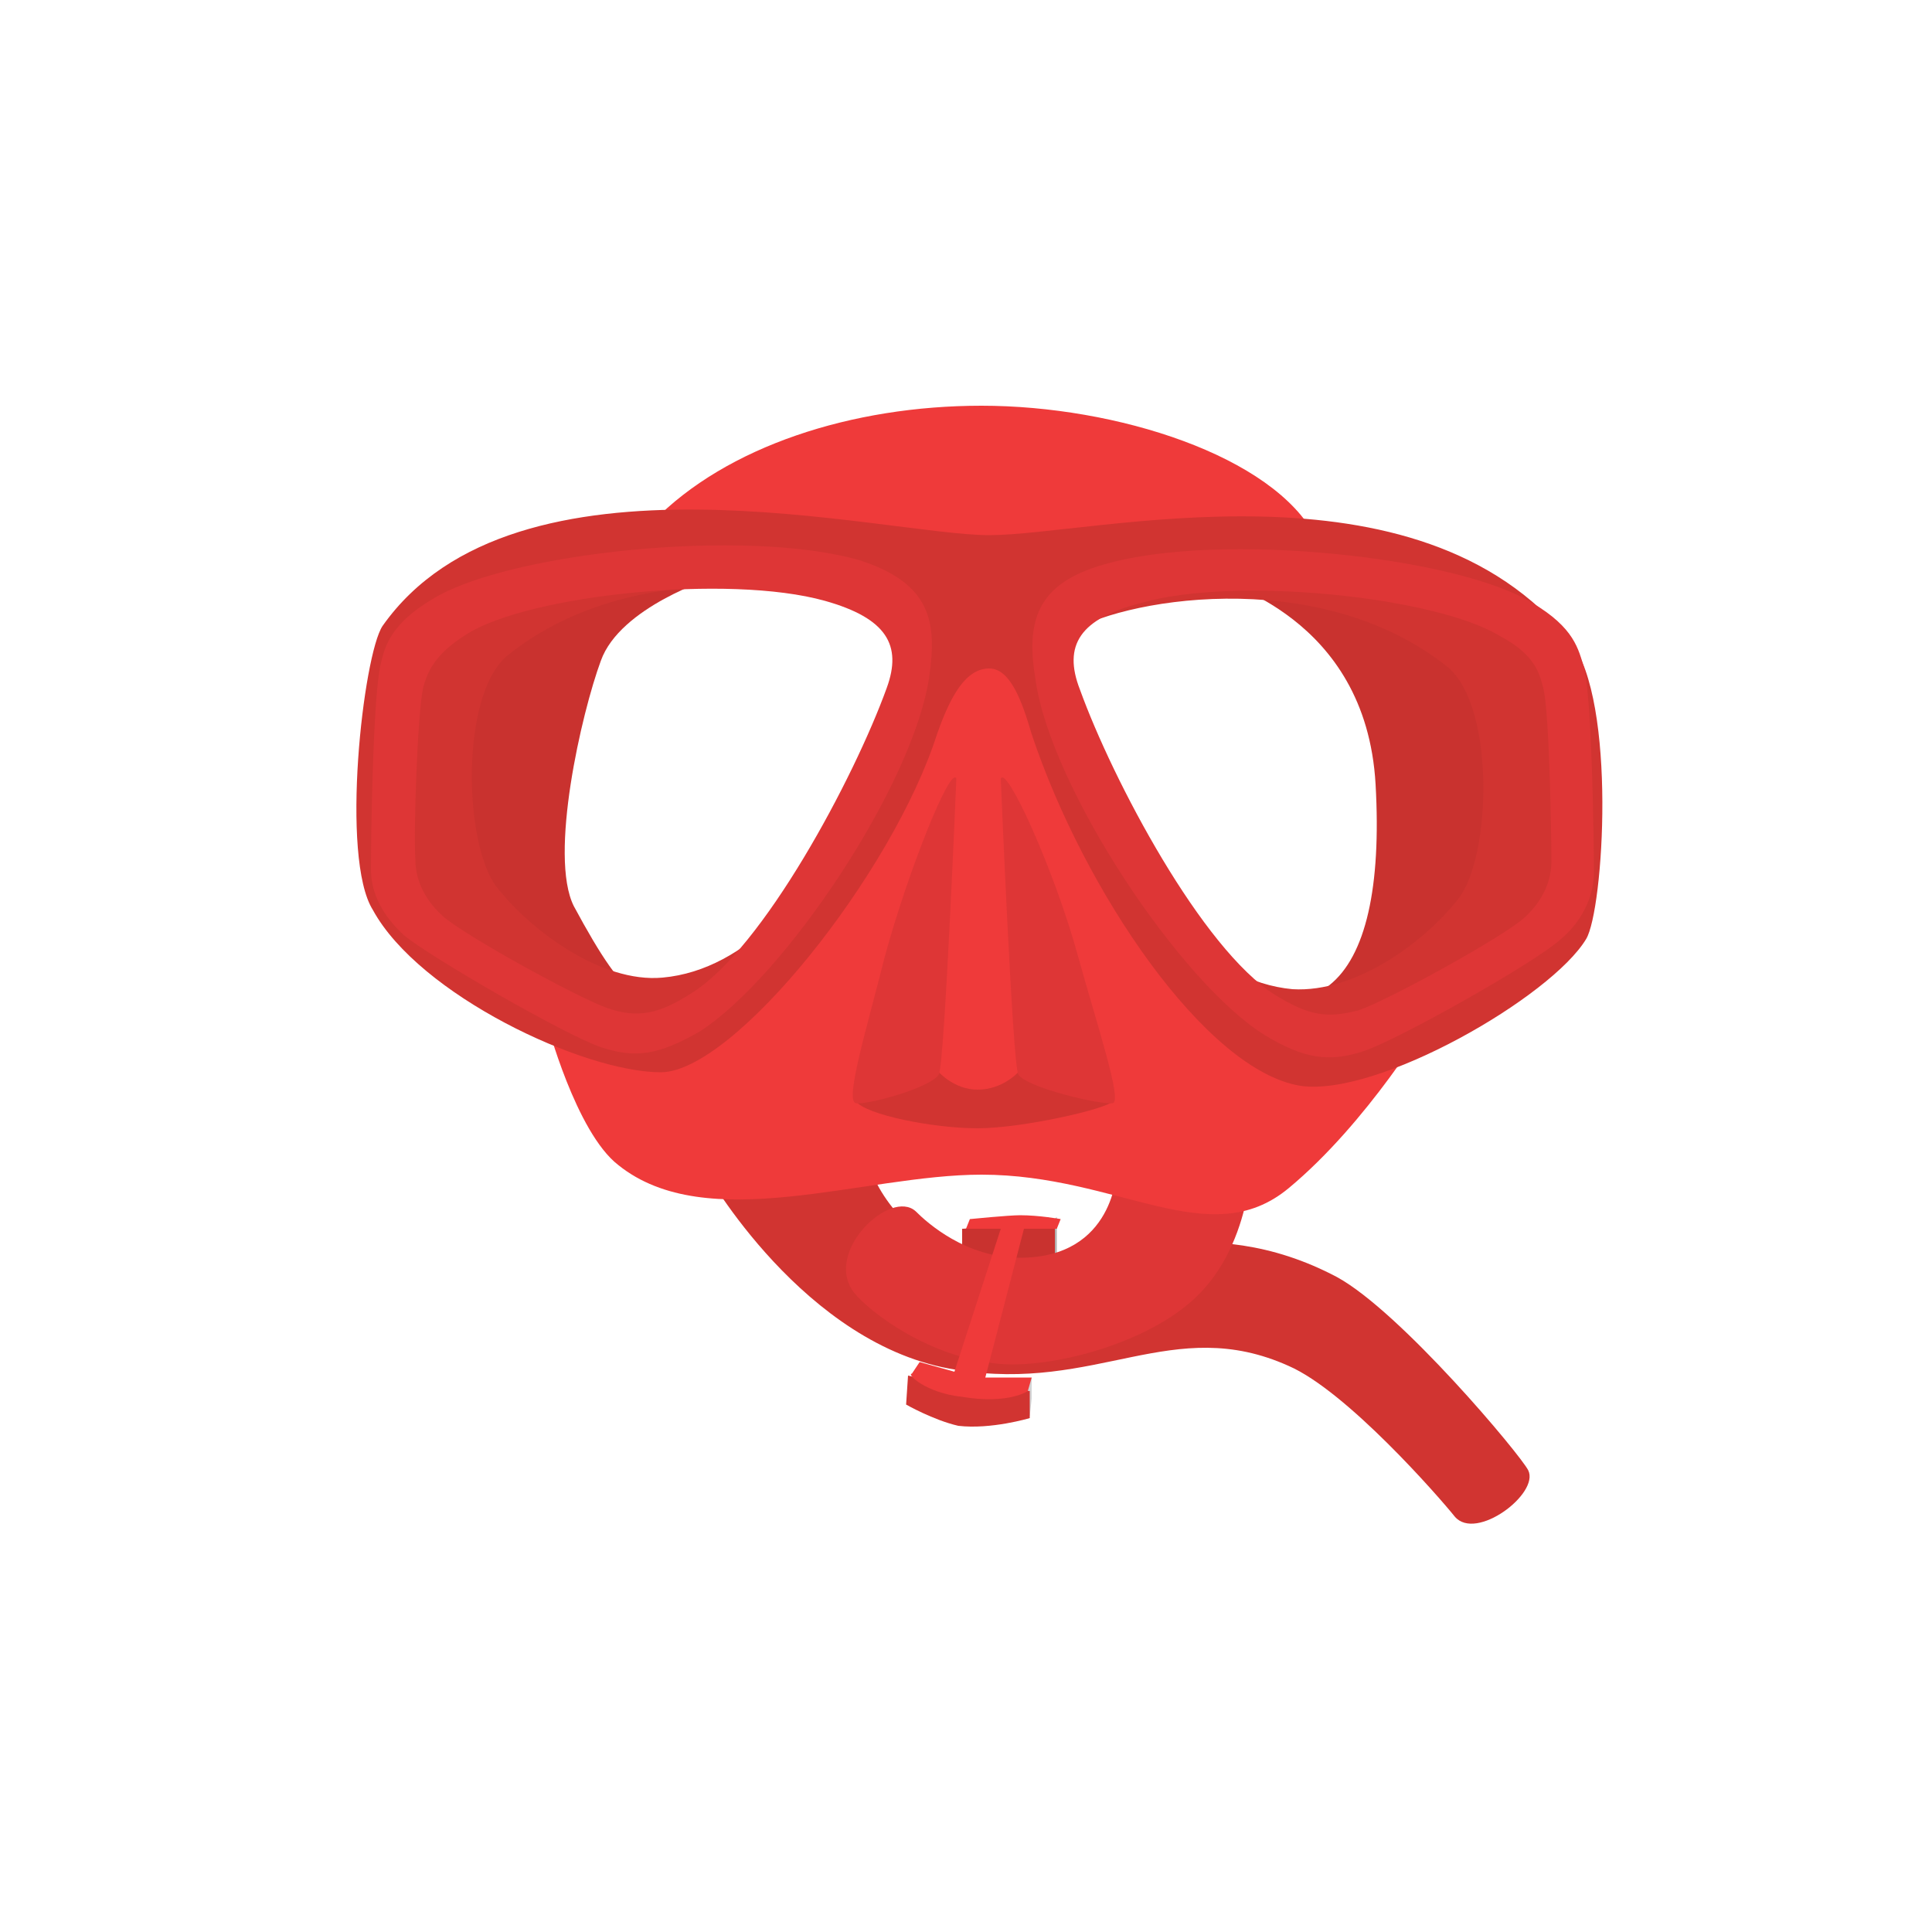
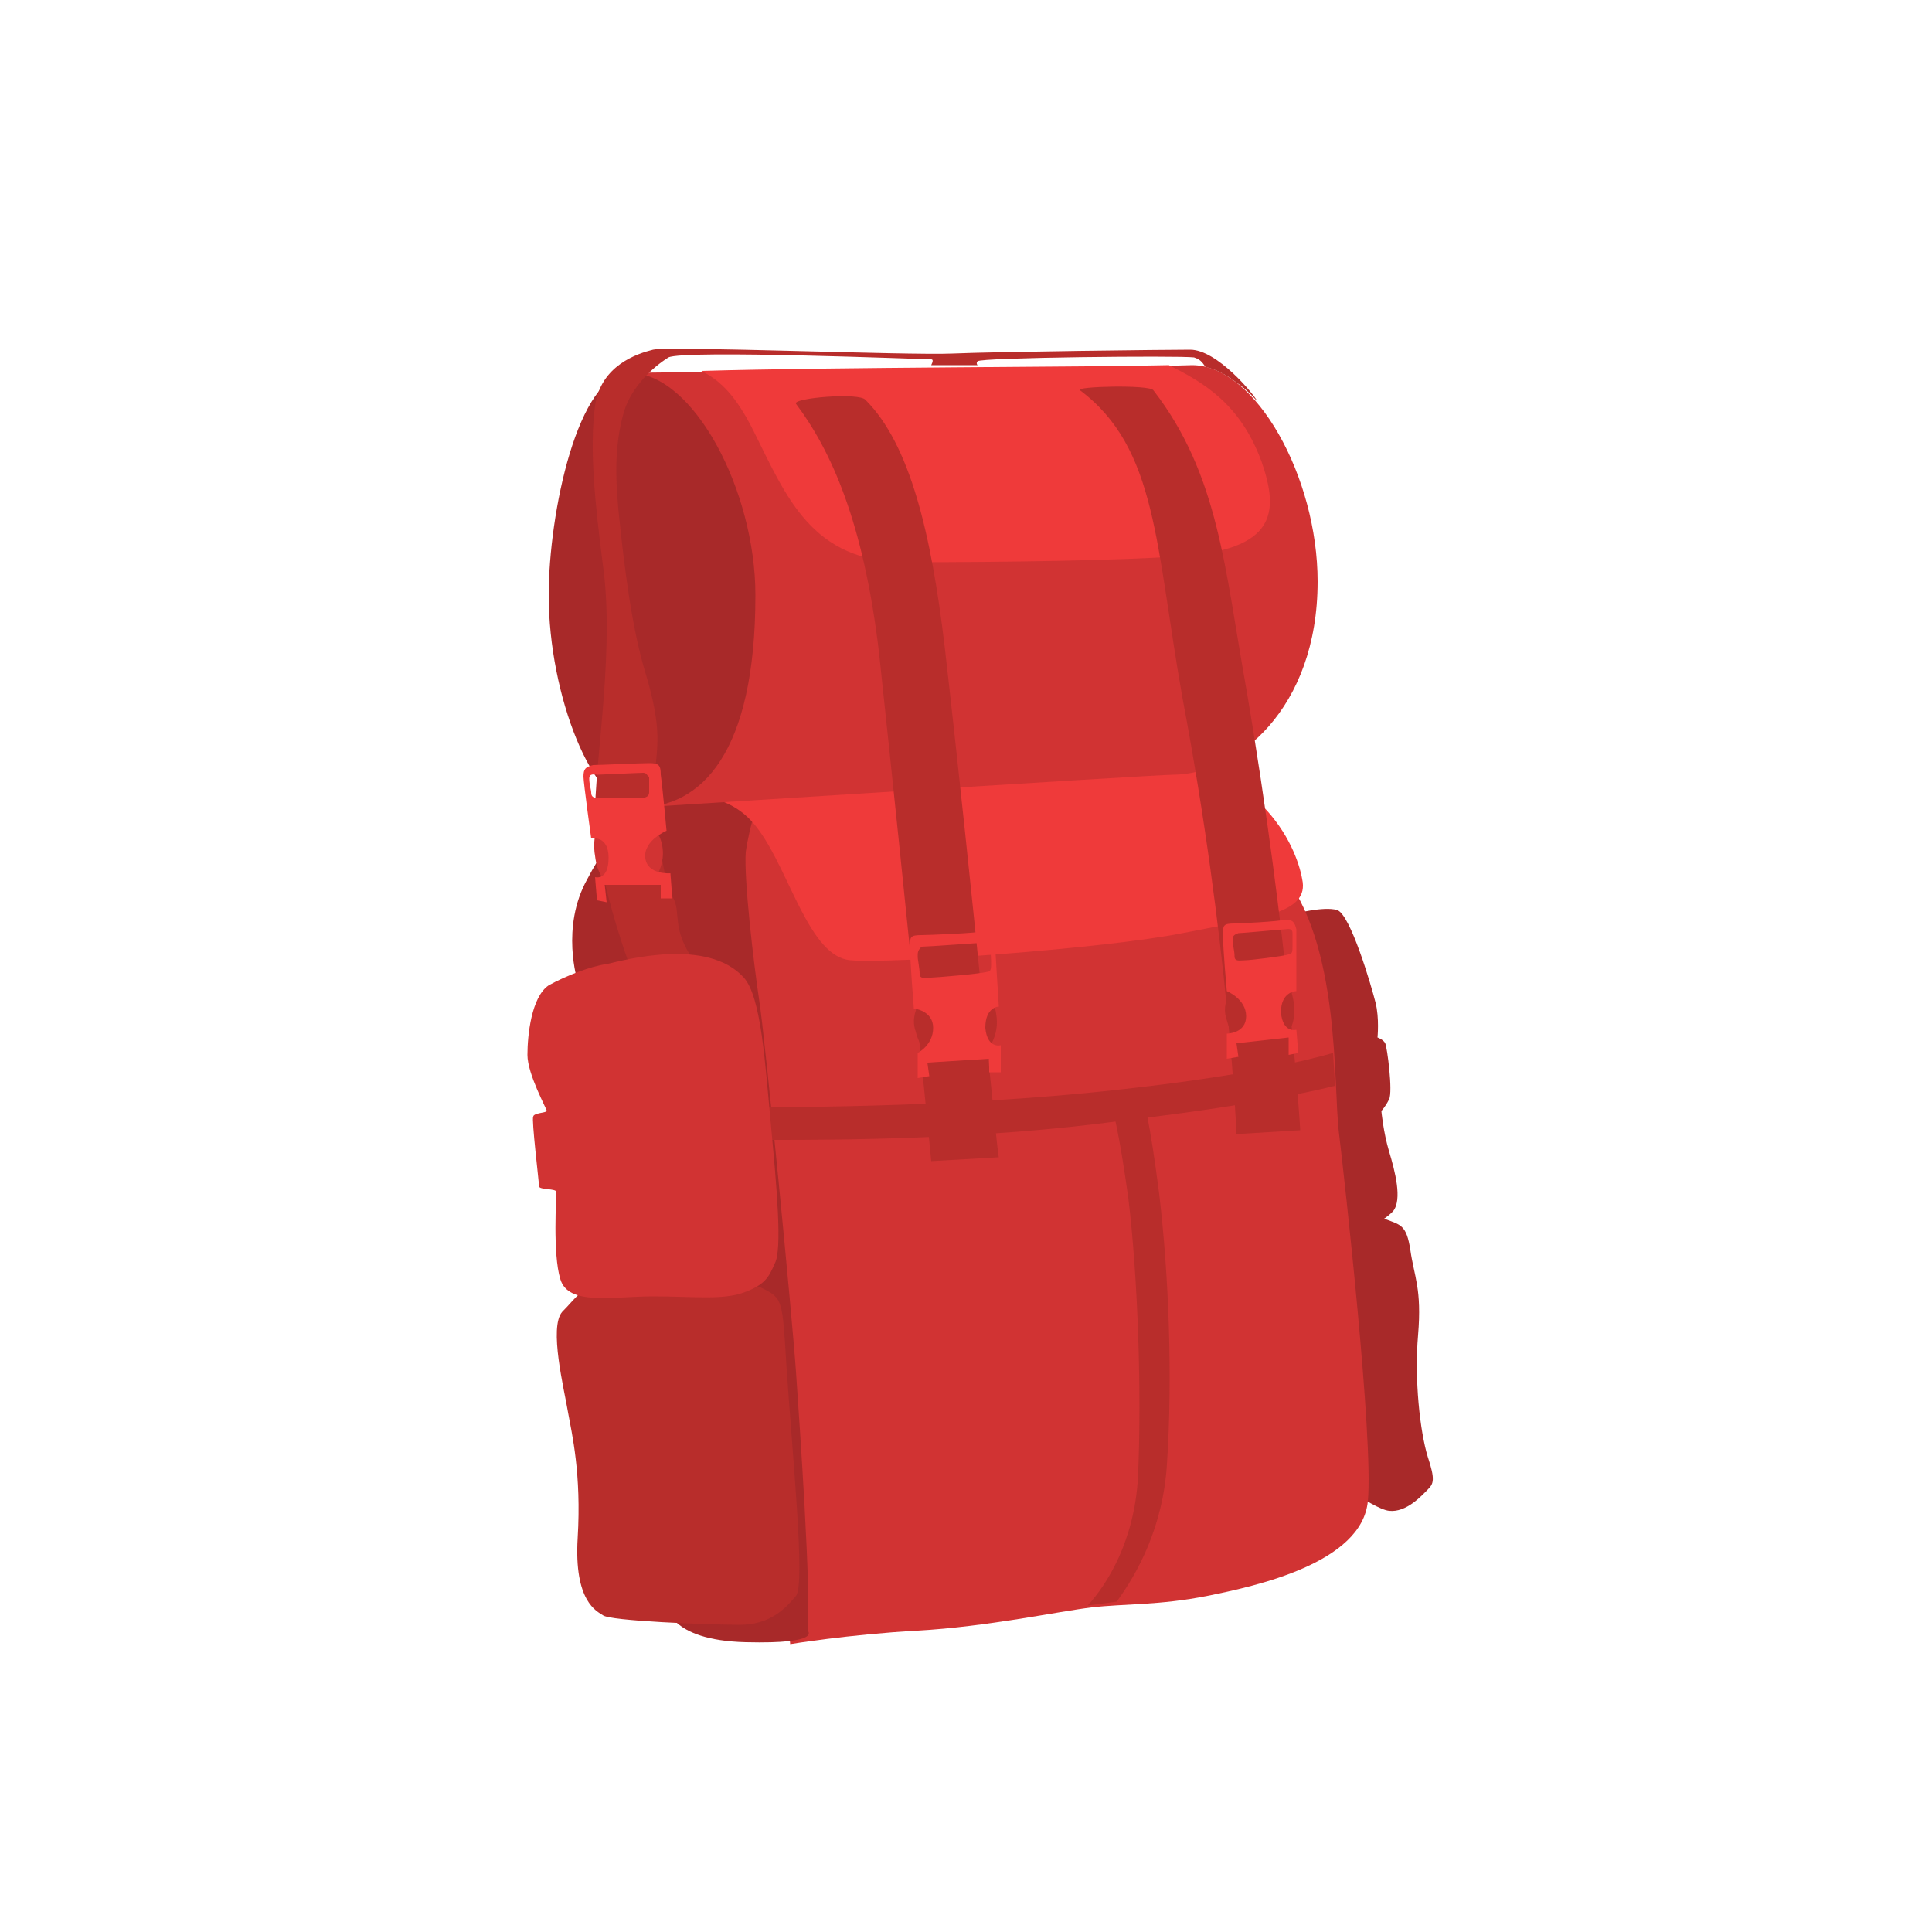
<svg xmlns="http://www.w3.org/2000/svg" version="1.1" id="Layer_1" x="0px" y="0px" viewBox="-345 257 100 100" style="enable-background:new -345 257 100 100;" xml:space="preserve">
  <style type="text/css">
- 	.st0{fill:#D13431;}
- 	.st1{fill:#D3D4D5;}
- 	.st2{fill:#B2B2B2;}
- 	.st3{fill:#C9322F;}
- 	.st4{fill:#DE3636;}
- 	.st5{fill:#EF3A3A;}
+ 	.st0{fill:#A82929;}
+ 	.st1{fill:#D13333;}
+ 	.st2{fill:#B82D2B;}
+ 	.st3{fill:#EF3A3A;}
</style>
-   <path class="st0" d="M-300,317.4c0,0,1.5,4.7,6.8,4.8c5.1,0.2,10.6-2.7,17.4,0.9c3.3,1.8,9.5,9.2,9.9,10c0.6,1.2-2.7,3.7-3.8,2.4  c-0.8-1-5.6-6.5-8.6-7.8c-6-2.7-9.9,1.4-17.2,0.2c-7.9-1.2-13-10.3-13-10.3" />
-   <polygon class="st1" points="-291.7,330.3 -291.6,329.4 -291.6,328.3 -292.5,328.9 " />
-   <polygon class="st2" points="-290.4,322.2 -290.3,322.1 -290.3,320 -291.2,320.7 " />
-   <polygon class="st3" points="-295.2,320.6 -295.2,322.1 -290.4,322.3 -290.4,320.6 -290.4,320.3 " />
-   <path class="st0" d="M-298.1,329.7c0,0,1.4,0.8,2.7,1.1c1.7,0.2,3.7-0.4,3.7-0.4V329l-3.7-0.2l-2.6-0.6L-298.1,329.7L-298.1,329.7z" />
-   <path class="st4" d="M-287.2,317.6c0,0-0.1,4.5-5,4.5c-2.8,0-4.8-1.8-5.4-2.4c-1.3-1.2-4.8,2.1-3.2,4.2c0.8,1,3.9,3.4,7.6,3.7  c2.7,0.2,7.2-1,9.7-3.1c3.4-2.8,3.3-7.9,3.3-7.9L-287.2,317.6z" />
-   <path class="st5" d="M-295.2,329.3c2.4,0.4,3.4-0.3,3.4-0.3l0.2-0.7h-2.4l2-7.7h1.7l0.2-0.5c0,0-1.1-0.2-2.1-0.2  c-0.6,0-2.6,0.2-2.6,0.2l-0.2,0.5h1.8l-2.4,7.4l-1.8-0.5l-0.4,0.6C-298.1,328.1-297.1,329.1-295.2,329.3" />
-   <path class="st5" d="M-278.4,310.4l-5.1-3.7l-3.4-3.4l-4.1-9.6l-1.9-2.9l0.7-3.7c0,0,17.5,1.9,15.3-2.3s-10.3-6.8-17.3-6.8  c-6.7,0-13.2,2.1-17,6c-2.4,2.6,13.3,2.1,13.3,2.1l1.7,5.2l-0.4,0.2l-3.3,6.8l-3.3,6.5l-4.7,5l-3.3,0.9l-5.5-0.8  c0,0,1.5,5.7,3.7,7.4c4.6,3.7,12.7,0.5,18.8,0.5c7.1,0,11.8,4.1,15.9,0.7c4.1-3.4,7.3-8.8,7.3-8.8L-278.4,310.4z" />
-   <path class="st0" d="M-292.3,312.5c0,0-0.8,0.9-2.1,0.9c-1.2,0-2-0.9-2-0.9s-4.8,0.9-4.3,1.5c0.5,0.7,4,1.4,6.3,1.4  c2.3,0,6.7-1,7-1.4s-2.1-2.4-2.1-2.4L-292.3,312.5z" />
-   <path class="st3" d="M-273.8,297.6c0.3,5.3-0.5,8.9-2.4,10.4c-2,1.4,6.6-2.3,6.6-2.3l3-4l-0.8-8.9l-2.8-3.5l-4.9-2.6l-6.8,0.2  C-282,287.2-274.3,288.8-273.8,297.6" />
-   <path class="st3" d="M-308.1,286.9c0,0-4.8,1.5-5.8,4.3c-1,2.7-2.7,10.1-1.4,12.7c1.4,2.6,2.4,4.1,3.3,4.6c0.9,0.5-6.4-1.7-6.4-1.7  l-3.6-8.3v-6.6l5.5-4.5L-308.1,286.9z" />
-   <path class="st0" d="M-325.2,289.4c6.9-9.8,26-4.7,31.4-4.7c5.4,0,22.2-4.4,30.1,5.5c2.4,3.1,1.7,13.9,0.8,15.4  c-1.8,3-10.8,8.2-14.8,7.6c-4.9-0.8-11.2-10.1-13.9-18.2c-0.5-1.7-1.1-3.4-2.2-3.4c-1.2,0-2,1.4-2.7,3.4  c-2.3,7.2-10.5,17.5-14.3,17.5c-4,0-12.5-4-14.9-8.4C-327.4,301.4-326.2,290.9-325.2,289.4 M-318.7,290.9c-2.5,2-2.3,9.8-0.6,12  c1.7,2.2,5.4,5,8.6,4.7c8.8-0.8,13.8-16.8,11.6-18.4C-301.4,287.5-311.8,285.4-318.7,290.9 M-289.7,289.8  c-2.3,1.6,2.9,17.6,11.6,18.4c3.3,0.2,6.9-2.5,8.6-4.7c1.7-2.2,1.9-10-0.6-12C-276.9,286.1-287.3,288.1-289.7,289.8" />
-   <path class="st4" d="M-296.9,292c-0.8,5.6-7.5,15.6-11.9,18.4c-2.1,1.2-3.3,1.4-5.1,0.8c-1.8-0.6-8.9-4.7-10.2-5.8  c-1.3-1.2-1.7-2.4-1.7-3.4c0-1.7,0.1-8.9,0.5-10.6c0.2-0.9,0.5-2.1,2.7-3.4c3.9-2.4,16.2-3.7,22.1-2  C-296.8,287.2-296.5,289.2-296.9,292 M-302.3,288.1c-5-1.4-15.3-0.3-18.5,1.7c-1.8,1.1-2.1,2.1-2.3,2.8c-0.3,1.4-0.5,7.5-0.4,8.9  c0,0.8,0.3,1.9,1.4,2.9c1.1,1,7.1,4.3,8.6,4.8c1.5,0.5,2.6,0.3,4.3-0.8c3.7-2.3,8.4-11.1,10.1-15.8  C-298.3,290.4-299.1,289-302.3,288.1" />
-   <path class="st4" d="M-287.8,286.2c5.9-1.7,18.2-0.4,22.1,2c2.2,1.3,2.4,2.4,2.7,3.4c0.4,1.7,0.5,8.9,0.5,10.6  c0,0.9-0.4,2.3-1.7,3.4c-1.3,1.2-8.4,5.2-10.2,5.8s-3.1,0.4-5.1-0.8c-4.4-2.7-11.1-12.8-11.9-18.4  C-291.9,289.2-291.4,287.2-287.8,286.2 M-289.1,292.7c1.7,4.7,6.3,13.4,10.1,15.8c1.8,1.1,2.7,1.2,4.3,0.8c1.5-0.5,7.5-3.8,8.6-4.8  c1.1-1,1.4-2.1,1.4-2.9c0-1.4-0.1-7.5-0.4-8.9c-0.2-0.8-0.4-1.8-2.3-2.8c-3.3-2-13.6-3.1-18.5-1.7C-289.1,289-290,290.4-289.1,292.7  " />
-   <path class="st4" d="M-293.2,297.3c0,0,0.6,14.6,0.9,15.3c0.4,0.7,4.3,1.6,4.9,1.5c0.5-0.1-0.8-4-1.8-7.6  C-290.4,302.1-292.9,296.6-293.2,297.3" />
-   <path class="st4" d="M-295.5,297.3c0,0-0.6,14.6-0.9,15.3c-0.4,0.7-3.7,1.6-4.3,1.5s0.6-4,1.5-7.6  C-298,302.1-295.8,296.6-295.5,297.3" />
+   <path class="st0" d="M-276,319.8c0,0,1.8-0.1,2.7,0.3c0.8,0.3,1.1,0.3,1.3,1.6c0.2,1.4,0.6,2,0.4,4.4c-0.2,2.3,0.1,5,0.5,6.3  c0.4,1.2,0.3,1.4,0,1.7c-0.3,0.3-1.1,1.2-2,1.1s-3.6-2.2-3.6-2.2L-276,319.8z" />
+   <path class="st0" d="M-278,304.3c0,0,1.5-0.4,2.2-0.2s1.8,4,2,4.8c0.2,0.8,0.1,1.8,0.1,1.8s0.3,0.1,0.4,0.3s0.4,2.5,0.2,2.9  s-0.4,0.6-0.4,0.6s0.1,1.1,0.4,2.1s0.7,2.5,0.2,3.1c-0.6,0.6-1.3,0.9-2.4,0.6s-2-1.2-2-1.2L-278,304.3z" />
+   <path class="st1" d="M-304.1,342.1c0,0,3-0.5,6.6-0.7s7.3-1,9-1.2s3.5-0.1,6-0.6c2.5-0.5,8-1.7,8.3-4.9c0.3-3.2-1.2-16.6-1.5-19.1  s0.1-9.8-3-13.5l-3.5,0.2l-21.1-4l-4.7,0.7L-304.1,342.1z" />
+   <path class="st0" d="M-303.2,341.4c0,0,0.8,0.7-3.2,0.6c-4-0.1-4.1-1.9-4.1-1.9l0.3-12.2l-4.9-20.1c0,0-0.9-2.8,0.5-5.3  c1.3-2.5,2.8-3.9,4.9-4.2c2.1-0.4,4,0,4,0s-0.5,1.4-0.7,2.8c-0.1,1.4,0.4,5.7,0.7,7.7c0.3,1.9,1.7,16.3,1.9,19.2  S-303,339.5-303.2,341.4z" />
+   <path class="st2" d="M-304.3,327.6c0.3,4.6,1,11.4,0.5,12c-0.5,0.6-1.3,1.5-2.9,1.5c-1.6,0-6.8-0.2-7.1-0.5c-0.3-0.2-1.5-0.7-1.3-4  c0.2-3.3-0.3-5.4-0.5-6.5c-0.2-1.2-1-4.4-0.3-5.2c0.7-0.7,1.1-1.4,2-1.4c0.8,0,7.4-0.4,8.4,0.2  C-304.5,324.2-304.5,324.3-304.3,327.6z" />
+   <g>
+     <g>
+       <path class="st2" d="M-304.9,316c-0.7,0-1.1,0-1.1,0l0-1.7c0.1,0,10,0.1,18.9-0.9c6.4-0.7,9.7-1.5,11.1-1.9l0.1,1.7    c-1.6,0.4-5,1.1-11,1.8C-294.1,316-302,316-304.9,316z" />
+     </g>
+     <g>
+       <path class="st2" d="M-288.7,340.1c1-1.1,2.4-3.3,2.6-6.6c0.2-4.4,0-10.4-0.5-14.5c-0.5-3.6-0.8-4.5-0.8-4.5l1.5-0.7    c0.1,0.1,0.4,1.1,0.9,5c0.5,4.2,0.7,9.5,0.4,14c-0.2,3.2-1.5,5.6-2.6,7.1L-288.7,340.1z" />
+     </g>
+   </g>
+   <path class="st3" d="M-309.8,298.3c0,0,2.5-0.6,4.1,1.7c1.6,2.2,2.6,6.5,4.7,6.7s13.2-0.6,17.2-1.4c4-0.8,6.6-1,6.2-2.8  c-0.3-1.7-2.2-6.3-9.2-6.6C-293.6,295.5-309.8,298.3-309.8,298.3z" />
+   <path class="st1" d="M-312.4,276.3c0,3.1,0.4,22.5,0.4,22.5s26.8-1.7,27.7-1.7c3.3,0,7.5-3.4,7.5-10c0-5.4-3.2-11.2-6.5-11.2  C-286,276-312.4,276.3-312.4,276.3z" />
+   <path class="st0" d="M-316.6,287.8c0,5.2,2.3,11,4.6,11c3.3,0,6.1-2.8,6.1-11c0-5.4-3.2-11.5-6.5-11.5  C-315.1,276.3-316.6,283.6-316.6,287.8z" />
+   <path class="st3" d="M-279.7,280.9c-1.1-3-3-4.1-4.8-5c-3.9,0.1-17.4,0.1-24.2,0.3c1,0.5,1.8,1.3,2.7,3.1c1.7,3.4,3,6.8,7.9,6.8  c5.6,0,11.1-0.1,14-0.3C-278.9,285.5-278.8,283.5-279.7,280.9z" />
+   <g>
+     <path class="st2" d="M-281,315.7c0-0.1-0.4-9.9-2.8-22.6c-1.4-7.9-1.3-12.9-5.3-15.9c-0.3-0.2,3.6-0.3,3.8,0   c3.4,4.4,3.7,9.3,4.8,15.4c2.2,12.9,2.8,22.8,2.8,22.9L-281,315.7z" />
+   </g>
+   <g>
+     <path class="st2" d="M-296.8,317.1c0-0.1-1.3-13.2-2.7-26.3c-0.8-6.8-2.5-10.5-4.3-12.9c-0.2-0.3,3.3-0.6,3.6-0.2   c2.3,2.3,3.4,6.9,4.1,12.8c1.5,13.1,2.7,26.2,2.8,26.4L-296.8,317.1z" />
+   </g>
+   <g>
+     <path class="st2" d="M-297.4,308.9c0,0-0.5,0.7-0.2,1.5c0.2,0.8,0.6,1.1,0.6,1.1l3.2-0.3c0,0,0.4-0.5,0.4-1.3   c0-0.5-0.2-1.1-0.2-1.1L-297.4,308.9z" />
+     <path class="st3" d="M-294.1,305.2c0.4,0,0.5,0.1,0.6,0.5c0,0.3,0.2,3.4,0.2,3.4s-0.7,0-0.7,1.1c0.1,1.1,0.8,0.9,0.8,0.9v1.4   l-0.6,0l0-0.7l-3.2,0.2l0.1,0.7l-0.6,0.1l0-1.3c0,0,0.8-0.4,0.8-1.3c0-0.9-1-1-1-1s-0.2-2.5-0.2-3.2c0-0.5,0-0.6,0.6-0.6   C-297,305.4-294.4,305.3-294.1,305.2z M-297.5,306.5c0,0.2,0.1,0.6,0.1,0.9c0,0.3,0.3,0.2,0.6,0.2c0.2,0,2.6-0.2,2.9-0.3   c0.2,0,0.2-0.2,0.2-0.4s0-0.6-0.1-0.9c-0.1-0.3-0.3-0.2-0.4-0.2s-2.8,0.2-3.1,0.2C-297.5,306.2-297.5,306.3-297.5,306.5z" />
+   </g>
+   <g>
+     <path class="st2" d="M-281.3,308.3c0,0-0.5,0.7-0.2,1.5c0.2,0.8,0.6,1.1,0.6,1.1l2.5-0.3c0,0,0.4-0.5,0.4-1.3   c0-0.5-0.2-1.1-0.2-1.1L-281.3,308.3z" />
+     <path class="st3" d="M-278.5,304.6c0.4,0,0.5,0.1,0.6,0.5c0,0.3,0,3.2,0,3.2s-0.8,0-0.8,1.1c0.1,1.1,0.8,0.9,0.8,0.9l0.1,1.2   l-0.5,0.1l0-0.9l-2.7,0.3l0.1,0.7l-0.6,0.1l0-1.3c0,0,1,0,1-0.9c0-0.9-1-1.3-1-1.3s-0.2-2.2-0.2-2.9c0-0.5,0-0.6,0.6-0.6   C-280.9,304.8-278.8,304.7-278.5,304.6z M-281.2,305.7c0,0.2,0.1,0.5,0.1,0.8c0,0.3,0.3,0.2,0.6,0.2c0.2,0,1.9-0.2,2.2-0.3   c0.2,0,0.2-0.2,0.2-0.4c0-0.1,0-0.5,0-0.7c0-0.3-0.3-0.2-0.4-0.2c-0.1,0-2.2,0.2-2.4,0.2C-281.2,305.4-281.2,305.5-281.2,305.7z" />
+   </g>
+   <path class="st2" d="M-312.4,307c0,0-1.9-5.1-1.8-8.2s1-8.4,0.4-12.6c-0.4-3.1-0.7-6-0.4-8.2c0.3-2.1,2.2-2.7,3-2.9  c0.8-0.2,13.2,0.3,15.5,0.2c2.3-0.1,11.1-0.2,12.3-0.2c1.4,0,3.3,2.3,3.5,2.7c0,0-0.5-0.6-1.1-1c-0.9-0.7-1.6-0.8-1.6-0.8  c-0.2-0.3-0.3-0.4-0.6-0.5c-0.8-0.1-11.1,0-11.2,0.2c0,0-0.1,0.1,0,0.2l-2.4,0c0.1-0.2,0.1-0.3,0-0.3c-0.3,0-12.8-0.5-13.6-0.1  c-0.8,0.5-1.9,1.5-2.3,2.8c-0.4,1.4-0.5,2.8-0.3,5c0.3,3,0.7,6.2,1.4,8.5c0.9,3,0.6,3.8,0.5,5.3c0,1.2,0.3,5.4,0.9,6.3  c0.5,0.8-0.1,1.6,1.1,3.3l0.1,1.4l-2.4-0.4L-312.4,307z" />
+   <g>
+     <path class="st1" d="M-311.1,299.9c0,0,0.5,0.6,0.4,1.5c-0.1,0.8-0.5,1.2-0.5,1.2l-2.5,0c0,0-0.4-0.4-0.5-1.3c-0.1-0.5,0-1.1,0-1.1   L-311.1,299.9z" />
+     <path class="st3" d="M-311.4,296.5c0.5,0,0.6,0.1,0.6,0.6c0.1,0.7,0.3,2.9,0.3,2.9s-1.2,0.5-1.1,1.4c0.1,0.9,1.3,0.8,1.3,0.8   l0.1,1.3l-0.6,0l0-0.7l-2.9,0l0.1,0.9l-0.5-0.1l-0.1-1.2c0,0,0.7,0.2,0.7-1s-0.9-1-0.9-1s-0.4-2.9-0.4-3.2c0-0.4,0.1-0.5,0.5-0.6   C-314,296.6-311.9,296.5-311.4,296.5z M-311.7,297c-0.2,0-2.3,0.1-2.4,0.1c-0.1,0-0.4-0.1-0.4,0.2c0,0.3,0.1,0.6,0.1,0.7   c0,0.1,0,0.3,0.3,0.3c0.3,0,1.9,0,2.2,0c0.2,0,0.5,0,0.5-0.3c0-0.3,0-0.6,0-0.8C-311.5,297.2-311.5,297-311.7,297z" />
+   </g>
+   <path class="st1" d="M-306.5,307.6c0.9,1,1.1,4.4,1.4,7.6c0.3,3.2,0.6,6.5,0.2,7.2c-0.3,0.7-0.5,1.1-1.6,1.5s-2.6,0.2-4.7,0.2  c-2.1,0-4.4,0.5-4.8-0.9c-0.4-1.3-0.2-4.3-0.2-4.5c0-0.2-0.9-0.1-0.9-0.3c0-0.2-0.4-3.5-0.3-3.6c0-0.2,0.7-0.2,0.7-0.3  c0-0.1-1-1.9-1-2.9c0-1,0.2-3,1.1-3.6c0.9-0.5,2.2-1,3-1.1C-312.7,306.7-308.4,305.5-306.5,307.6z" />
</svg>
